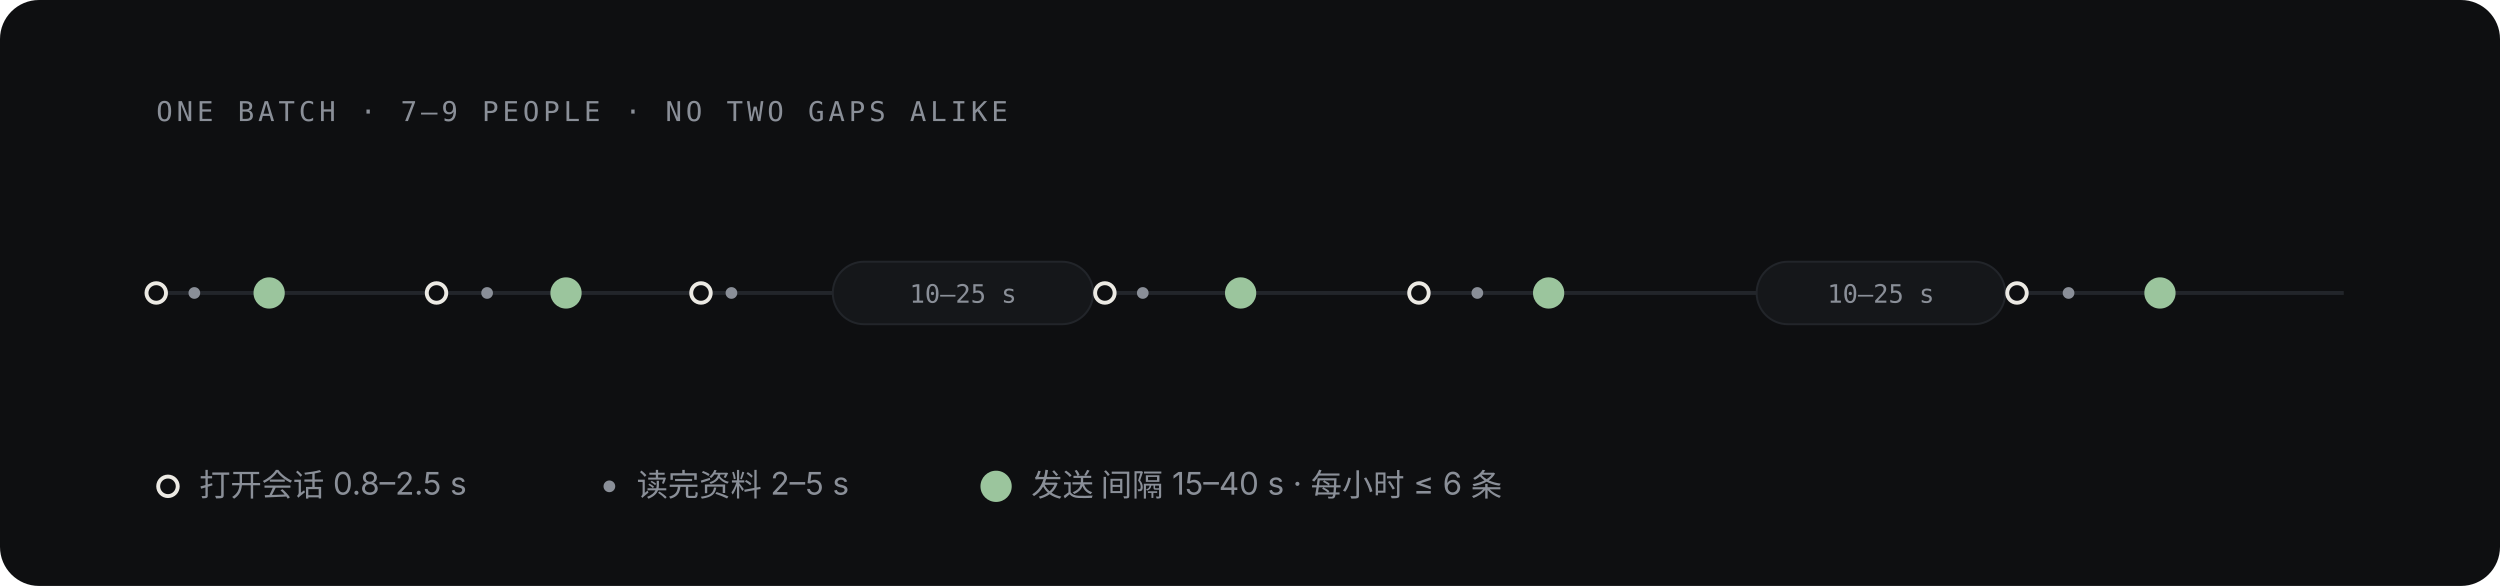
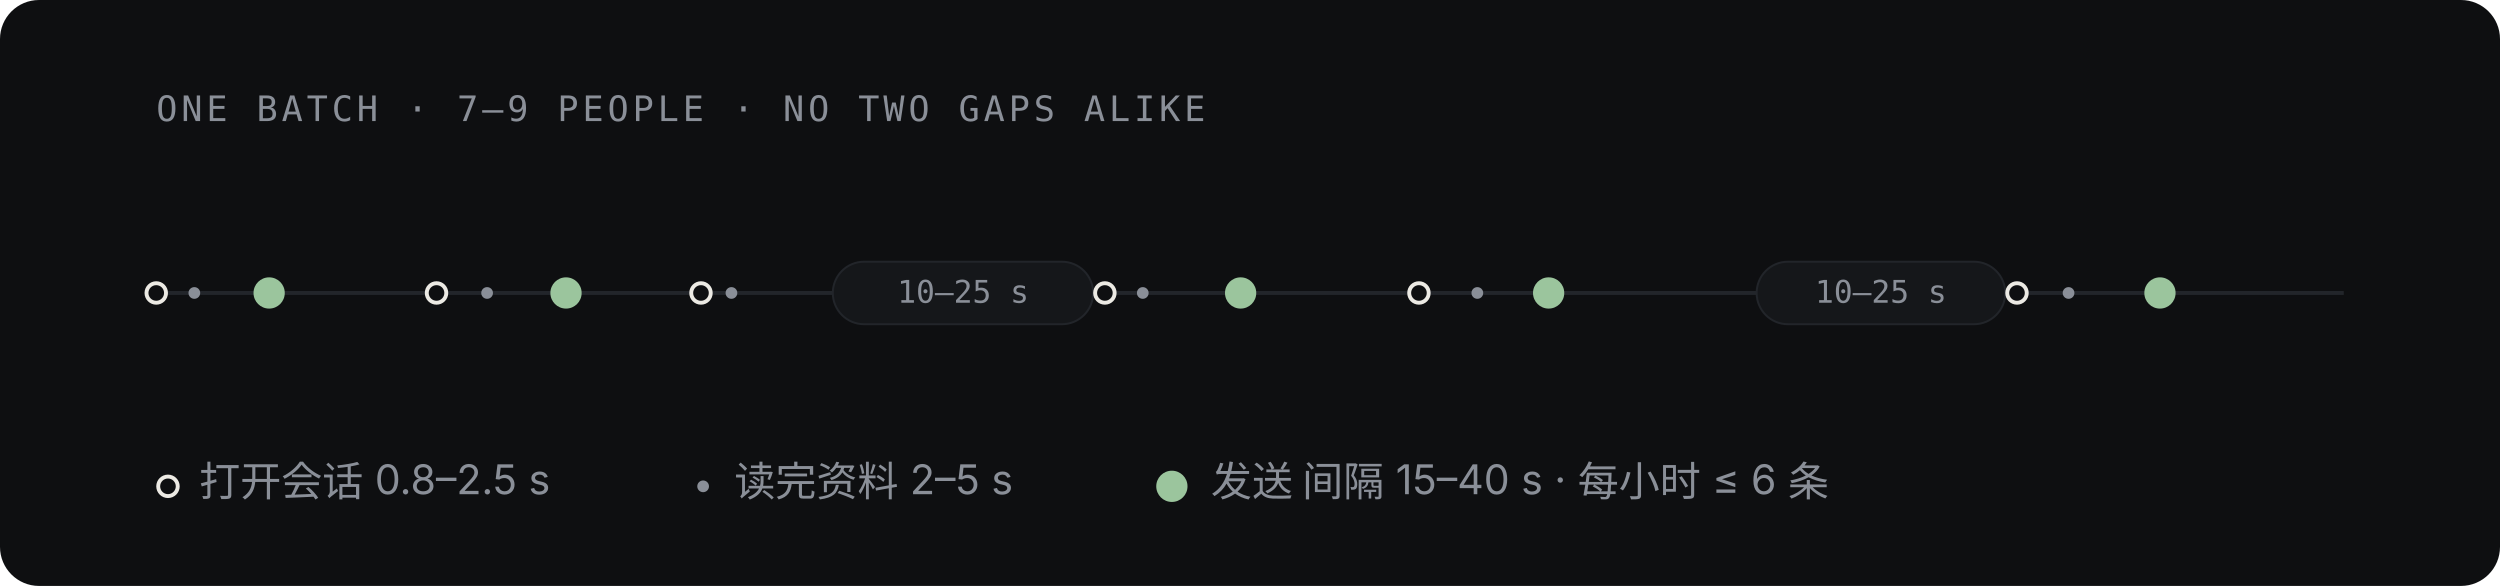
<svg xmlns="http://www.w3.org/2000/svg" viewBox="0 0 1280 300" width="1280" height="300">
  <rect width="1280" height="300" rx="20" fill="#0E0F11" />
-   <text x="80" y="62" font-family="ui-monospace, 'SF Mono', 'JetBrains Mono', Menlo, Consolas, monospace" font-size="14" letter-spacing="2" fill="#8A8F98">ONE BATCH · 7–9 PEOPLE · NO TWO GAPS ALIKE</text>
+   <text x="80" y="62" font-family="ui-monospace, 'SF Mono', 'JetBrains Mono', Menlo, Consolas, monospace" font-size="18" letter-spacing="2" fill="#8A8F98">ONE BATCH · 7–9 PEOPLE · NO TWO GAPS ALIKE</text>
  <line x1="80" y1="150" x2="1200" y2="150" stroke="#22252A" stroke-width="2" />
  <circle cx="80.0" cy="150" r="5" fill="#0E0F11" stroke="#ECEAE4" stroke-width="2" />
  <circle cx="99.5" cy="150" r="3" fill="#8A8F98" />
  <circle cx="137.8" cy="150" r="8" fill="#9BC59D" />
  <circle cx="223.5" cy="150" r="5" fill="#0E0F11" stroke="#ECEAE4" stroke-width="2" />
  <circle cx="249.4" cy="150" r="3" fill="#8A8F98" />
  <circle cx="289.8" cy="150" r="8" fill="#9BC59D" />
  <circle cx="358.9" cy="150" r="5" fill="#0E0F11" stroke="#ECEAE4" stroke-width="2" />
  <circle cx="374.5" cy="150" r="3" fill="#8A8F98" />
  <rect x="426.4" y="134" width="133.3" height="32" rx="16" fill="#15171A" stroke="#22252A" />
-   <text x="493.1" y="155" text-anchor="middle" font-family="ui-monospace, 'SF Mono', 'JetBrains Mono', Menlo, Consolas, monospace" font-size="13" fill="#8A8F98">10–25 s</text>
+   <text x="493.1" y="155" text-anchor="middle" font-family="ui-monospace, 'SF Mono', 'JetBrains Mono', Menlo, Consolas, monospace" font-size="16" fill="#8A8F98">10–25 s</text>
  <circle cx="565.7" cy="150" r="5" fill="#0E0F11" stroke="#ECEAE4" stroke-width="2" />
  <circle cx="585.1" cy="150" r="3" fill="#8A8F98" />
  <circle cx="635.2" cy="150" r="8" fill="#9BC59D" />
  <circle cx="726.5" cy="150" r="5" fill="#0E0F11" stroke="#ECEAE4" stroke-width="2" />
  <circle cx="756.4" cy="150" r="3" fill="#8A8F98" />
  <circle cx="792.9" cy="150" r="8" fill="#9BC59D" />
  <rect x="899.4" y="134" width="127.3" height="32" rx="16" fill="#15171A" stroke="#22252A" />
-   <text x="963.0" y="155" text-anchor="middle" font-family="ui-monospace, 'SF Mono', 'JetBrains Mono', Menlo, Consolas, monospace" font-size="13" fill="#8A8F98">10–25 s</text>
+   <text x="963.0" y="155" text-anchor="middle" font-family="ui-monospace, 'SF Mono', 'JetBrains Mono', Menlo, Consolas, monospace" font-size="16" fill="#8A8F98">10–25 s</text>
  <circle cx="1032.7" cy="150" r="5" fill="#0E0F11" stroke="#ECEAE4" stroke-width="2" />
  <circle cx="1059.1" cy="150" r="3" fill="#8A8F98" />
  <circle cx="1105.9" cy="150" r="8" fill="#9BC59D" />
  <circle cx="86" cy="249" r="5" fill="#0E0F11" stroke="#ECEAE4" stroke-width="2" />
-   <text x="102" y="254" font-family="-apple-system, 'Segoe UI', 'PingFang SC', 'Microsoft YaHei', 'Noto Sans SC', sans-serif" font-size="16" fill="#8A8F98">打开会话  0.8–2.5 s</text>
-   <circle cx="312" cy="249" r="3" fill="#8A8F98" />
-   <text x="326" y="254" font-family="-apple-system, 'Segoe UI', 'PingFang SC', 'Microsoft YaHei', 'Noto Sans SC', sans-serif" font-size="16" fill="#8A8F98">读完资料  2–5 s</text>
-   <circle cx="510" cy="249" r="8" fill="#9BC59D" />
-   <text x="528" y="254" font-family="-apple-system, 'Segoe UI', 'PingFang SC', 'Microsoft YaHei', 'Noto Sans SC', sans-serif" font-size="16" fill="#8A8F98">发送  间隔 15–40 s · 每小时 ≤ 6 条</text>
+   <text x="102" y="254" font-family="-apple-system, 'Segoe UI', 'PingFang SC', 'Microsoft YaHei', 'Noto Sans SC', sans-serif" font-size="21" fill="#8A8F98">打开会话  0.8–2.5 s</text>
+   <circle cx="360" cy="249" r="3" fill="#8A8F98" />
+   <text x="376" y="254" font-family="-apple-system, 'Segoe UI', 'PingFang SC', 'Microsoft YaHei', 'Noto Sans SC', sans-serif" font-size="21" fill="#8A8F98">读完资料  2–5 s</text>
+   <circle cx="600" cy="249" r="8" fill="#9BC59D" />
+   <text x="620" y="254" font-family="-apple-system, 'Segoe UI', 'PingFang SC', 'Microsoft YaHei', 'Noto Sans SC', sans-serif" font-size="21" fill="#8A8F98">发送  间隔 15–40 s · 每小时 ≤ 6 条</text>
</svg>
